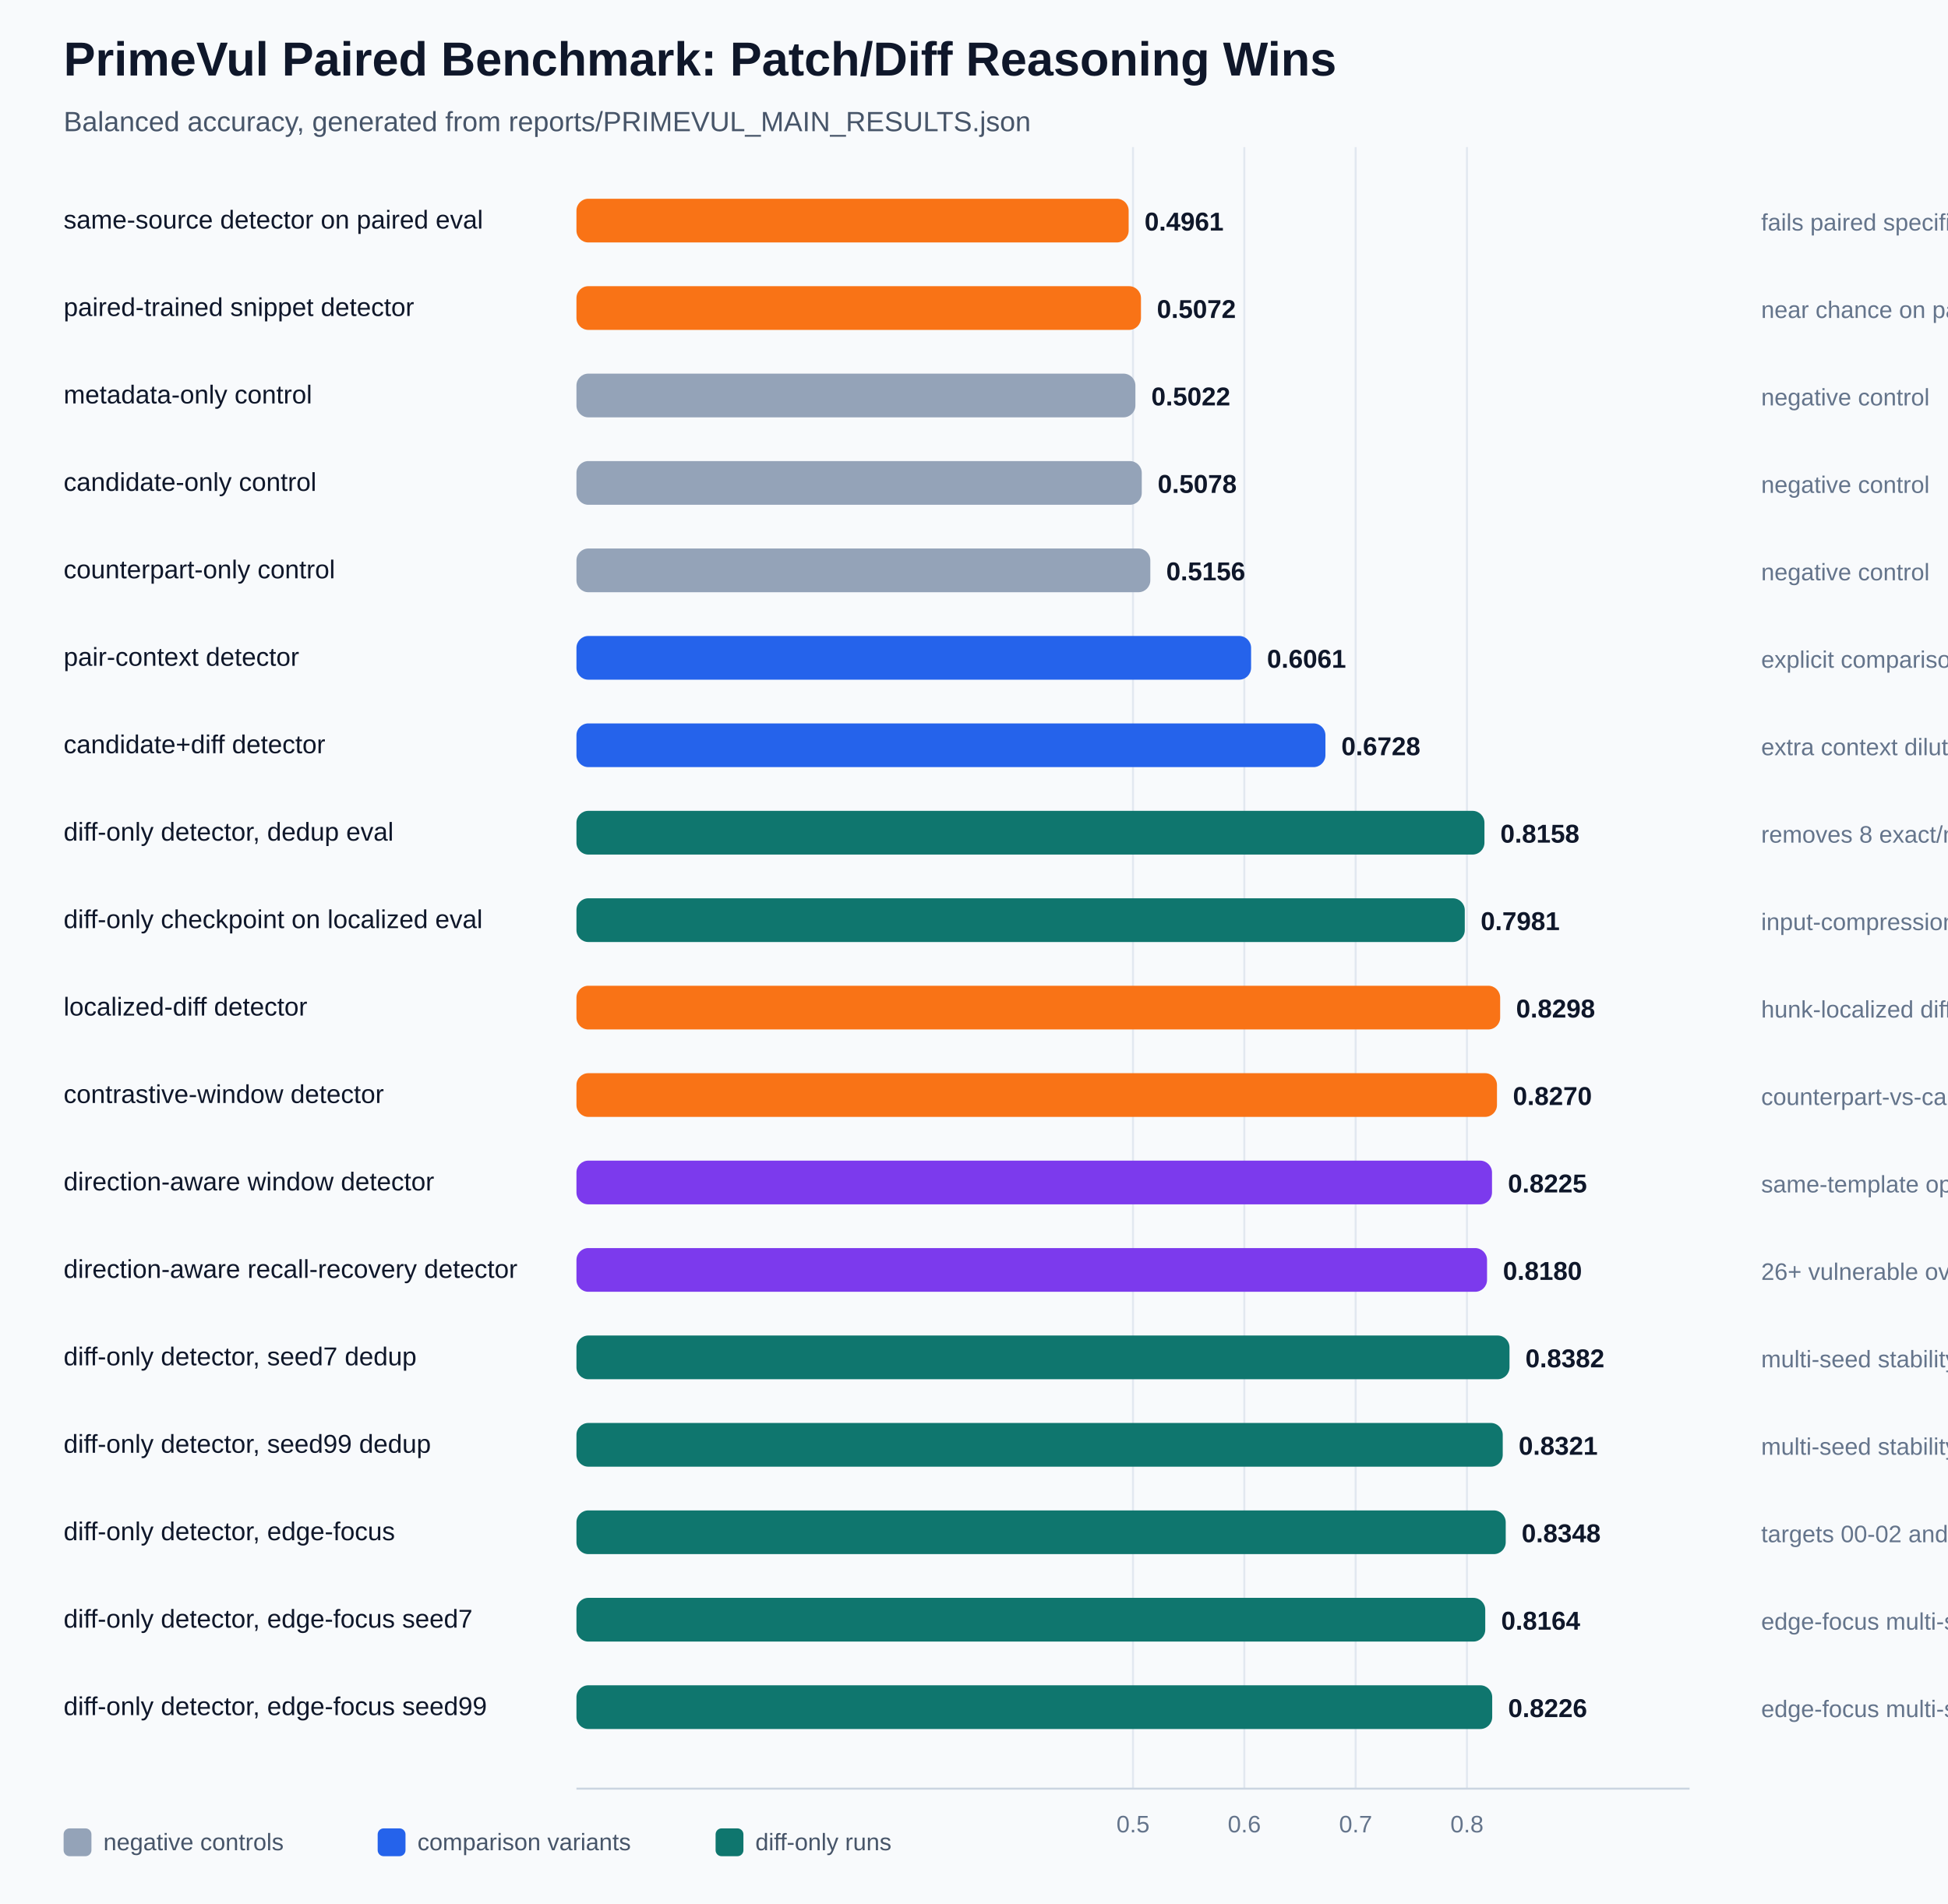
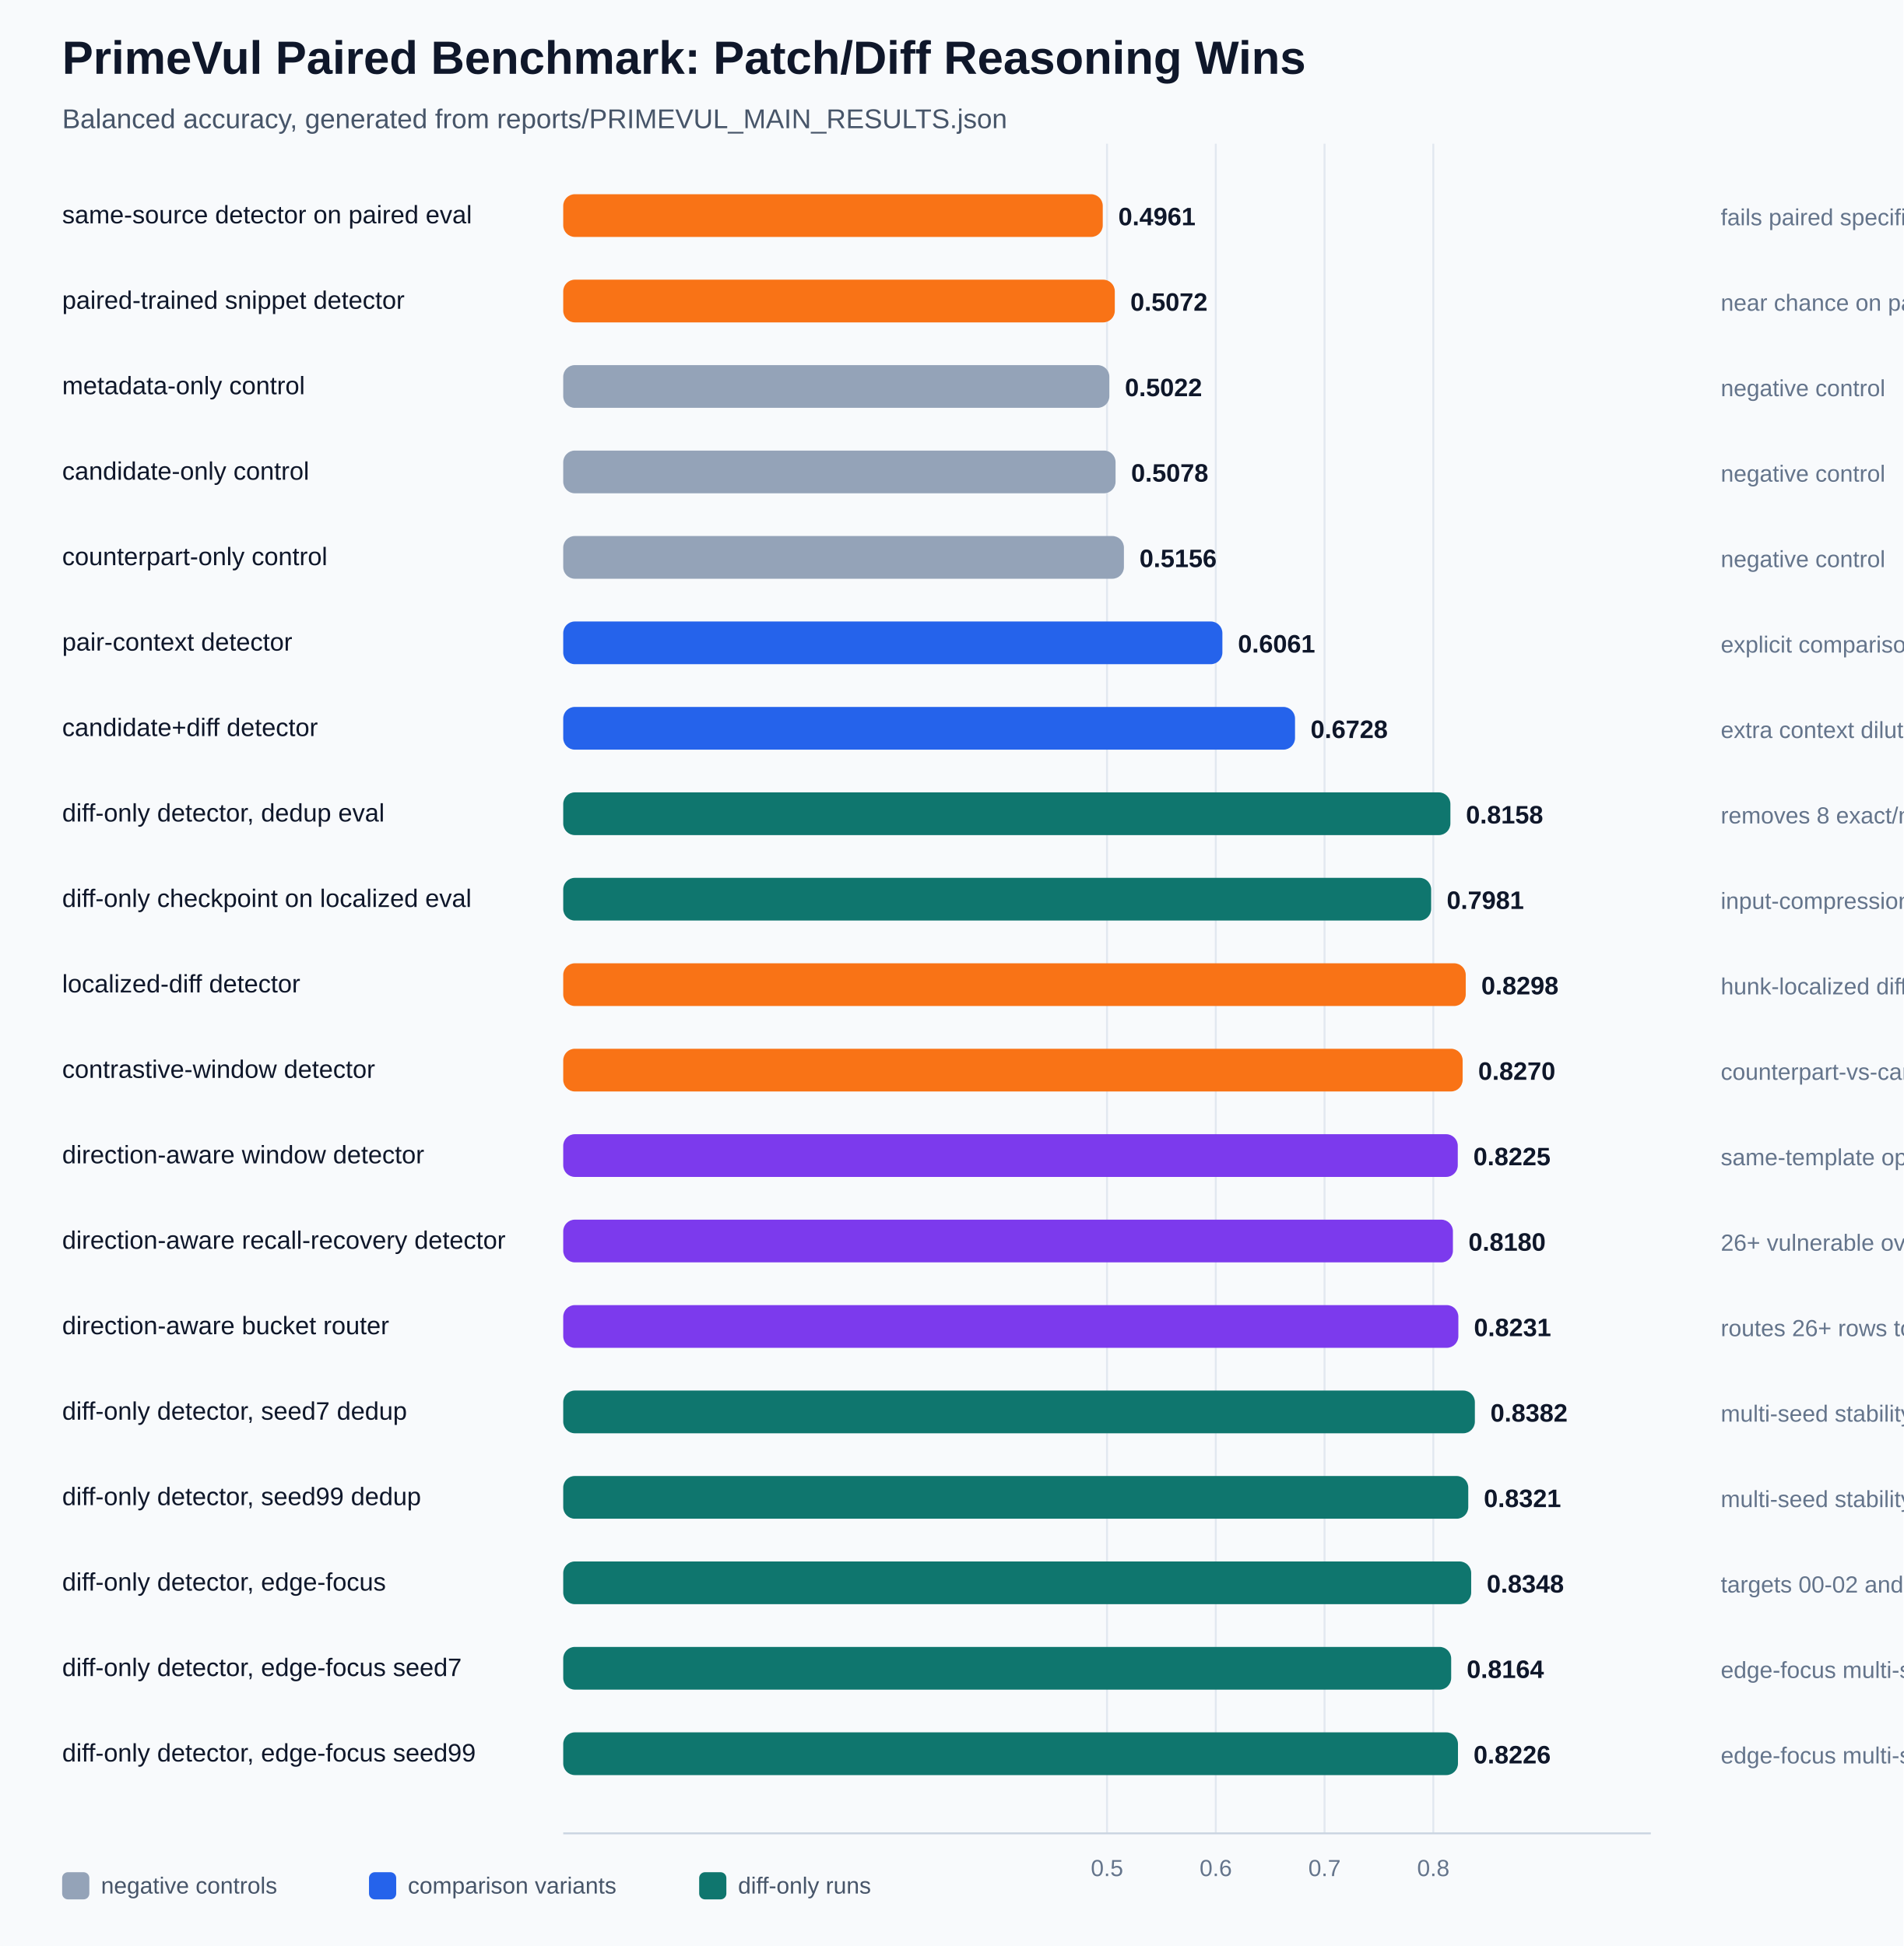
- <svg xmlns="http://www.w3.org/2000/svg" width="980" height="958" viewBox="0 0 980 958" role="img" aria-label="PrimeVul paired benchmark results">
+ <svg xmlns="http://www.w3.org/2000/svg" width="980" height="1002" viewBox="0 0 980 1002" role="img" aria-label="PrimeVul paired benchmark results">
  <rect width="100%" height="100%" fill="#f8fafc" />
  <text x="32" y="38" fill="#0f172a" font-family="Segoe UI, Arial, sans-serif" font-size="24" font-weight="700">PrimeVul Paired Benchmark: Patch/Diff Reasoning Wins</text>
  <text x="32" y="66" fill="#475569" font-family="Segoe UI, Arial, sans-serif" font-size="14">Balanced accuracy, generated from reports/PRIMEVUL_MAIN_RESULTS.json</text>
-   <line x1="570.0" y1="74" x2="570.0" y2="900" stroke="#e2e8f0" stroke-width="1" />
-   <text x="570.0" y="922" text-anchor="middle" fill="#64748b" font-family="Segoe UI, Arial, sans-serif" font-size="12">0.5</text>
-   <line x1="626.0" y1="74" x2="626.0" y2="900" stroke="#e2e8f0" stroke-width="1" />
-   <text x="626.0" y="922" text-anchor="middle" fill="#64748b" font-family="Segoe UI, Arial, sans-serif" font-size="12">0.6</text>
-   <line x1="682.0" y1="74" x2="682.0" y2="900" stroke="#e2e8f0" stroke-width="1" />
-   <text x="682.0" y="922" text-anchor="middle" fill="#64748b" font-family="Segoe UI, Arial, sans-serif" font-size="12">0.7</text>
-   <line x1="738.0" y1="74" x2="738.0" y2="900" stroke="#e2e8f0" stroke-width="1" />
-   <text x="738.0" y="922" text-anchor="middle" fill="#64748b" font-family="Segoe UI, Arial, sans-serif" font-size="12">0.8</text>
-   <line x1="290" y1="900" x2="850" y2="900" stroke="#cbd5e1" stroke-width="1" />
+   <line x1="570.0" y1="74" x2="570.0" y2="944" stroke="#e2e8f0" stroke-width="1" />
+   <text x="570.0" y="966" text-anchor="middle" fill="#64748b" font-family="Segoe UI, Arial, sans-serif" font-size="12">0.5</text>
+   <line x1="626.0" y1="74" x2="626.0" y2="944" stroke="#e2e8f0" stroke-width="1" />
+   <text x="626.0" y="966" text-anchor="middle" fill="#64748b" font-family="Segoe UI, Arial, sans-serif" font-size="12">0.6</text>
+   <line x1="682.0" y1="74" x2="682.0" y2="944" stroke="#e2e8f0" stroke-width="1" />
+   <text x="682.0" y="966" text-anchor="middle" fill="#64748b" font-family="Segoe UI, Arial, sans-serif" font-size="12">0.7</text>
+   <line x1="738.0" y1="74" x2="738.0" y2="944" stroke="#e2e8f0" stroke-width="1" />
+   <text x="738.0" y="966" text-anchor="middle" fill="#64748b" font-family="Segoe UI, Arial, sans-serif" font-size="12">0.8</text>
+   <line x1="290" y1="944" x2="850" y2="944" stroke="#cbd5e1" stroke-width="1" />
  <text x="32" y="115" fill="#0f172a" font-family="Segoe UI, Arial, sans-serif" font-size="13">same-source detector on paired eval</text>
  <rect x="290" y="100" width="277.8" height="22" rx="6" fill="#f97316" />
  <text x="575.8" y="116" fill="#0f172a" font-family="Segoe UI, Arial, sans-serif" font-size="13" font-weight="600">0.4961</text>
  <text x="886" y="116" fill="#64748b" font-family="Segoe UI, Arial, sans-serif" font-size="12">fails paired specificity</text>
  <text x="32" y="159" fill="#0f172a" font-family="Segoe UI, Arial, sans-serif" font-size="13">paired-trained snippet detector</text>
  <rect x="290" y="144" width="284.0" height="22" rx="6" fill="#f97316" />
  <text x="582.0" y="160" fill="#0f172a" font-family="Segoe UI, Arial, sans-serif" font-size="13" font-weight="600">0.5072</text>
  <text x="886" y="160" fill="#64748b" font-family="Segoe UI, Arial, sans-serif" font-size="12">near chance on paired snippets</text>
  <text x="32" y="203" fill="#0f172a" font-family="Segoe UI, Arial, sans-serif" font-size="13">metadata-only control</text>
  <rect x="290" y="188" width="281.2" height="22" rx="6" fill="#94a3b8" />
  <text x="579.2" y="204" fill="#0f172a" font-family="Segoe UI, Arial, sans-serif" font-size="13" font-weight="600">0.5022</text>
  <text x="886" y="204" fill="#64748b" font-family="Segoe UI, Arial, sans-serif" font-size="12">negative control</text>
  <text x="32" y="247" fill="#0f172a" font-family="Segoe UI, Arial, sans-serif" font-size="13">candidate-only control</text>
  <rect x="290" y="232" width="284.4" height="22" rx="6" fill="#94a3b8" />
  <text x="582.4" y="248" fill="#0f172a" font-family="Segoe UI, Arial, sans-serif" font-size="13" font-weight="600">0.5078</text>
  <text x="886" y="248" fill="#64748b" font-family="Segoe UI, Arial, sans-serif" font-size="12">negative control</text>
  <text x="32" y="291" fill="#0f172a" font-family="Segoe UI, Arial, sans-serif" font-size="13">counterpart-only control</text>
  <rect x="290" y="276" width="288.7" height="22" rx="6" fill="#94a3b8" />
  <text x="586.7" y="292" fill="#0f172a" font-family="Segoe UI, Arial, sans-serif" font-size="13" font-weight="600">0.5156</text>
  <text x="886" y="292" fill="#64748b" font-family="Segoe UI, Arial, sans-serif" font-size="12">negative control</text>
  <text x="32" y="335" fill="#0f172a" font-family="Segoe UI, Arial, sans-serif" font-size="13">pair-context detector</text>
  <rect x="290" y="320" width="339.4" height="22" rx="6" fill="#2563eb" />
  <text x="637.4" y="336" fill="#0f172a" font-family="Segoe UI, Arial, sans-serif" font-size="13" font-weight="600">0.6061</text>
  <text x="886" y="336" fill="#64748b" font-family="Segoe UI, Arial, sans-serif" font-size="12">explicit comparison helps</text>
  <text x="32" y="379" fill="#0f172a" font-family="Segoe UI, Arial, sans-serif" font-size="13">candidate+diff detector</text>
  <rect x="290" y="364" width="376.8" height="22" rx="6" fill="#2563eb" />
  <text x="674.8" y="380" fill="#0f172a" font-family="Segoe UI, Arial, sans-serif" font-size="13" font-weight="600">0.6728</text>
  <text x="886" y="380" fill="#64748b" font-family="Segoe UI, Arial, sans-serif" font-size="12">extra context dilutes patch signal</text>
  <text x="32" y="423" fill="#0f172a" font-family="Segoe UI, Arial, sans-serif" font-size="13">diff-only detector, dedup eval</text>
  <rect x="290" y="408" width="456.8" height="22" rx="6" fill="#0f766e" />
  <text x="754.8" y="424" fill="#0f172a" font-family="Segoe UI, Arial, sans-serif" font-size="13" font-weight="600">0.8158</text>
  <text x="886" y="424" fill="#64748b" font-family="Segoe UI, Arial, sans-serif" font-size="12">removes 8 exact/near-duplicate eval rows</text>
  <text x="32" y="467" fill="#0f172a" font-family="Segoe UI, Arial, sans-serif" font-size="13">diff-only checkpoint on localized eval</text>
  <rect x="290" y="452" width="446.9" height="22" rx="6" fill="#0f766e" />
  <text x="744.9" y="468" fill="#0f172a" font-family="Segoe UI, Arial, sans-serif" font-size="13" font-weight="600">0.7981</text>
  <text x="886" y="468" fill="#64748b" font-family="Segoe UI, Arial, sans-serif" font-size="12">input-compression transfer check</text>
  <text x="32" y="511" fill="#0f172a" font-family="Segoe UI, Arial, sans-serif" font-size="13">localized-diff detector</text>
  <rect x="290" y="496" width="464.7" height="22" rx="6" fill="#f97316" />
  <text x="762.7" y="512" fill="#0f172a" font-family="Segoe UI, Arial, sans-serif" font-size="13" font-weight="600">0.8298</text>
  <text x="886" y="512" fill="#64748b" font-family="Segoe UI, Arial, sans-serif" font-size="12">hunk-localized diff training</text>
  <text x="32" y="555" fill="#0f172a" font-family="Segoe UI, Arial, sans-serif" font-size="13">contrastive-window detector</text>
  <rect x="290" y="540" width="463.1" height="22" rx="6" fill="#f97316" />
  <text x="761.1" y="556" fill="#0f172a" font-family="Segoe UI, Arial, sans-serif" font-size="13" font-weight="600">0.8270</text>
  <text x="886" y="556" fill="#64748b" font-family="Segoe UI, Arial, sans-serif" font-size="12">counterpart-vs-candidate changed windows</text>
  <text x="32" y="599" fill="#0f172a" font-family="Segoe UI, Arial, sans-serif" font-size="13">direction-aware window detector</text>
  <rect x="290" y="584" width="460.6" height="22" rx="6" fill="#7c3aed" />
  <text x="758.6" y="600" fill="#0f172a" font-family="Segoe UI, Arial, sans-serif" font-size="13" font-weight="600">0.8225</text>
  <text x="886" y="600" fill="#64748b" font-family="Segoe UI, Arial, sans-serif" font-size="12">same-template operation-direction windows</text>
  <text x="32" y="643" fill="#0f172a" font-family="Segoe UI, Arial, sans-serif" font-size="13">direction-aware recall-recovery detector</text>
  <rect x="290" y="628" width="458.1" height="22" rx="6" fill="#7c3aed" />
  <text x="756.1" y="644" fill="#0f172a" font-family="Segoe UI, Arial, sans-serif" font-size="13" font-weight="600">0.8180</text>
  <text x="886" y="644" fill="#64748b" font-family="Segoe UI, Arial, sans-serif" font-size="12">26+ vulnerable oversampling with safe anchors</text>
-   <text x="32" y="687" fill="#0f172a" font-family="Segoe UI, Arial, sans-serif" font-size="13">diff-only detector, seed7 dedup</text>
-   <rect x="290" y="672" width="469.4" height="22" rx="6" fill="#0f766e" />
-   <text x="767.4" y="688" fill="#0f172a" font-family="Segoe UI, Arial, sans-serif" font-size="13" font-weight="600">0.8382</text>
-   <text x="886" y="688" fill="#64748b" font-family="Segoe UI, Arial, sans-serif" font-size="12">multi-seed stability</text>
-   <text x="32" y="731" fill="#0f172a" font-family="Segoe UI, Arial, sans-serif" font-size="13">diff-only detector, seed99 dedup</text>
-   <rect x="290" y="716" width="466.0" height="22" rx="6" fill="#0f766e" />
-   <text x="764.0" y="732" fill="#0f172a" font-family="Segoe UI, Arial, sans-serif" font-size="13" font-weight="600">0.8321</text>
+   <text x="32" y="687" fill="#0f172a" font-family="Segoe UI, Arial, sans-serif" font-size="13">direction-aware bucket router</text>
+   <rect x="290" y="672" width="460.9" height="22" rx="6" fill="#7c3aed" />
+   <text x="758.9" y="688" fill="#0f172a" font-family="Segoe UI, Arial, sans-serif" font-size="13" font-weight="600">0.8231</text>
+   <text x="886" y="688" fill="#64748b" font-family="Segoe UI, Arial, sans-serif" font-size="12">routes 26+ rows to recall-recovery v1</text>
+   <text x="32" y="731" fill="#0f172a" font-family="Segoe UI, Arial, sans-serif" font-size="13">diff-only detector, seed7 dedup</text>
+   <rect x="290" y="716" width="469.4" height="22" rx="6" fill="#0f766e" />
+   <text x="767.4" y="732" fill="#0f172a" font-family="Segoe UI, Arial, sans-serif" font-size="13" font-weight="600">0.8382</text>
  <text x="886" y="732" fill="#64748b" font-family="Segoe UI, Arial, sans-serif" font-size="12">multi-seed stability</text>
-   <text x="32" y="775" fill="#0f172a" font-family="Segoe UI, Arial, sans-serif" font-size="13">diff-only detector, edge-focus</text>
-   <rect x="290" y="760" width="467.5" height="22" rx="6" fill="#0f766e" />
-   <text x="765.5" y="776" fill="#0f172a" font-family="Segoe UI, Arial, sans-serif" font-size="13" font-weight="600">0.8348</text>
-   <text x="886" y="776" fill="#64748b" font-family="Segoe UI, Arial, sans-serif" font-size="12">targets 00-02 and 26+ changed-line buckets; single seed</text>
-   <text x="32" y="819" fill="#0f172a" font-family="Segoe UI, Arial, sans-serif" font-size="13">diff-only detector, edge-focus seed7</text>
-   <rect x="290" y="804" width="457.2" height="22" rx="6" fill="#0f766e" />
-   <text x="755.2" y="820" fill="#0f172a" font-family="Segoe UI, Arial, sans-serif" font-size="13" font-weight="600">0.8164</text>
-   <text x="886" y="820" fill="#64748b" font-family="Segoe UI, Arial, sans-serif" font-size="12">edge-focus multi-seed check</text>
-   <text x="32" y="863" fill="#0f172a" font-family="Segoe UI, Arial, sans-serif" font-size="13">diff-only detector, edge-focus seed99</text>
-   <rect x="290" y="848" width="460.7" height="22" rx="6" fill="#0f766e" />
-   <text x="758.7" y="864" fill="#0f172a" font-family="Segoe UI, Arial, sans-serif" font-size="13" font-weight="600">0.8226</text>
+   <text x="32" y="775" fill="#0f172a" font-family="Segoe UI, Arial, sans-serif" font-size="13">diff-only detector, seed99 dedup</text>
+   <rect x="290" y="760" width="466.0" height="22" rx="6" fill="#0f766e" />
+   <text x="764.0" y="776" fill="#0f172a" font-family="Segoe UI, Arial, sans-serif" font-size="13" font-weight="600">0.8321</text>
+   <text x="886" y="776" fill="#64748b" font-family="Segoe UI, Arial, sans-serif" font-size="12">multi-seed stability</text>
+   <text x="32" y="819" fill="#0f172a" font-family="Segoe UI, Arial, sans-serif" font-size="13">diff-only detector, edge-focus</text>
+   <rect x="290" y="804" width="467.5" height="22" rx="6" fill="#0f766e" />
+   <text x="765.5" y="820" fill="#0f172a" font-family="Segoe UI, Arial, sans-serif" font-size="13" font-weight="600">0.8348</text>
+   <text x="886" y="820" fill="#64748b" font-family="Segoe UI, Arial, sans-serif" font-size="12">targets 00-02 and 26+ changed-line buckets; single seed</text>
+   <text x="32" y="863" fill="#0f172a" font-family="Segoe UI, Arial, sans-serif" font-size="13">diff-only detector, edge-focus seed7</text>
+   <rect x="290" y="848" width="457.2" height="22" rx="6" fill="#0f766e" />
+   <text x="755.2" y="864" fill="#0f172a" font-family="Segoe UI, Arial, sans-serif" font-size="13" font-weight="600">0.8164</text>
  <text x="886" y="864" fill="#64748b" font-family="Segoe UI, Arial, sans-serif" font-size="12">edge-focus multi-seed check</text>
-   <rect x="32" y="920" width="14" height="14" rx="3" fill="#94a3b8" />
-   <text x="52" y="931" fill="#475569" font-family="Segoe UI, Arial, sans-serif" font-size="12">negative controls</text>
-   <rect x="190" y="920" width="14" height="14" rx="3" fill="#2563eb" />
-   <text x="210" y="931" fill="#475569" font-family="Segoe UI, Arial, sans-serif" font-size="12">comparison variants</text>
-   <rect x="360" y="920" width="14" height="14" rx="3" fill="#0f766e" />
-   <text x="380" y="931" fill="#475569" font-family="Segoe UI, Arial, sans-serif" font-size="12">diff-only runs</text>
+   <text x="32" y="907" fill="#0f172a" font-family="Segoe UI, Arial, sans-serif" font-size="13">diff-only detector, edge-focus seed99</text>
+   <rect x="290" y="892" width="460.7" height="22" rx="6" fill="#0f766e" />
+   <text x="758.7" y="908" fill="#0f172a" font-family="Segoe UI, Arial, sans-serif" font-size="13" font-weight="600">0.8226</text>
+   <text x="886" y="908" fill="#64748b" font-family="Segoe UI, Arial, sans-serif" font-size="12">edge-focus multi-seed check</text>
+   <rect x="32" y="964" width="14" height="14" rx="3" fill="#94a3b8" />
+   <text x="52" y="975" fill="#475569" font-family="Segoe UI, Arial, sans-serif" font-size="12">negative controls</text>
+   <rect x="190" y="964" width="14" height="14" rx="3" fill="#2563eb" />
+   <text x="210" y="975" fill="#475569" font-family="Segoe UI, Arial, sans-serif" font-size="12">comparison variants</text>
+   <rect x="360" y="964" width="14" height="14" rx="3" fill="#0f766e" />
+   <text x="380" y="975" fill="#475569" font-family="Segoe UI, Arial, sans-serif" font-size="12">diff-only runs</text>
</svg>
